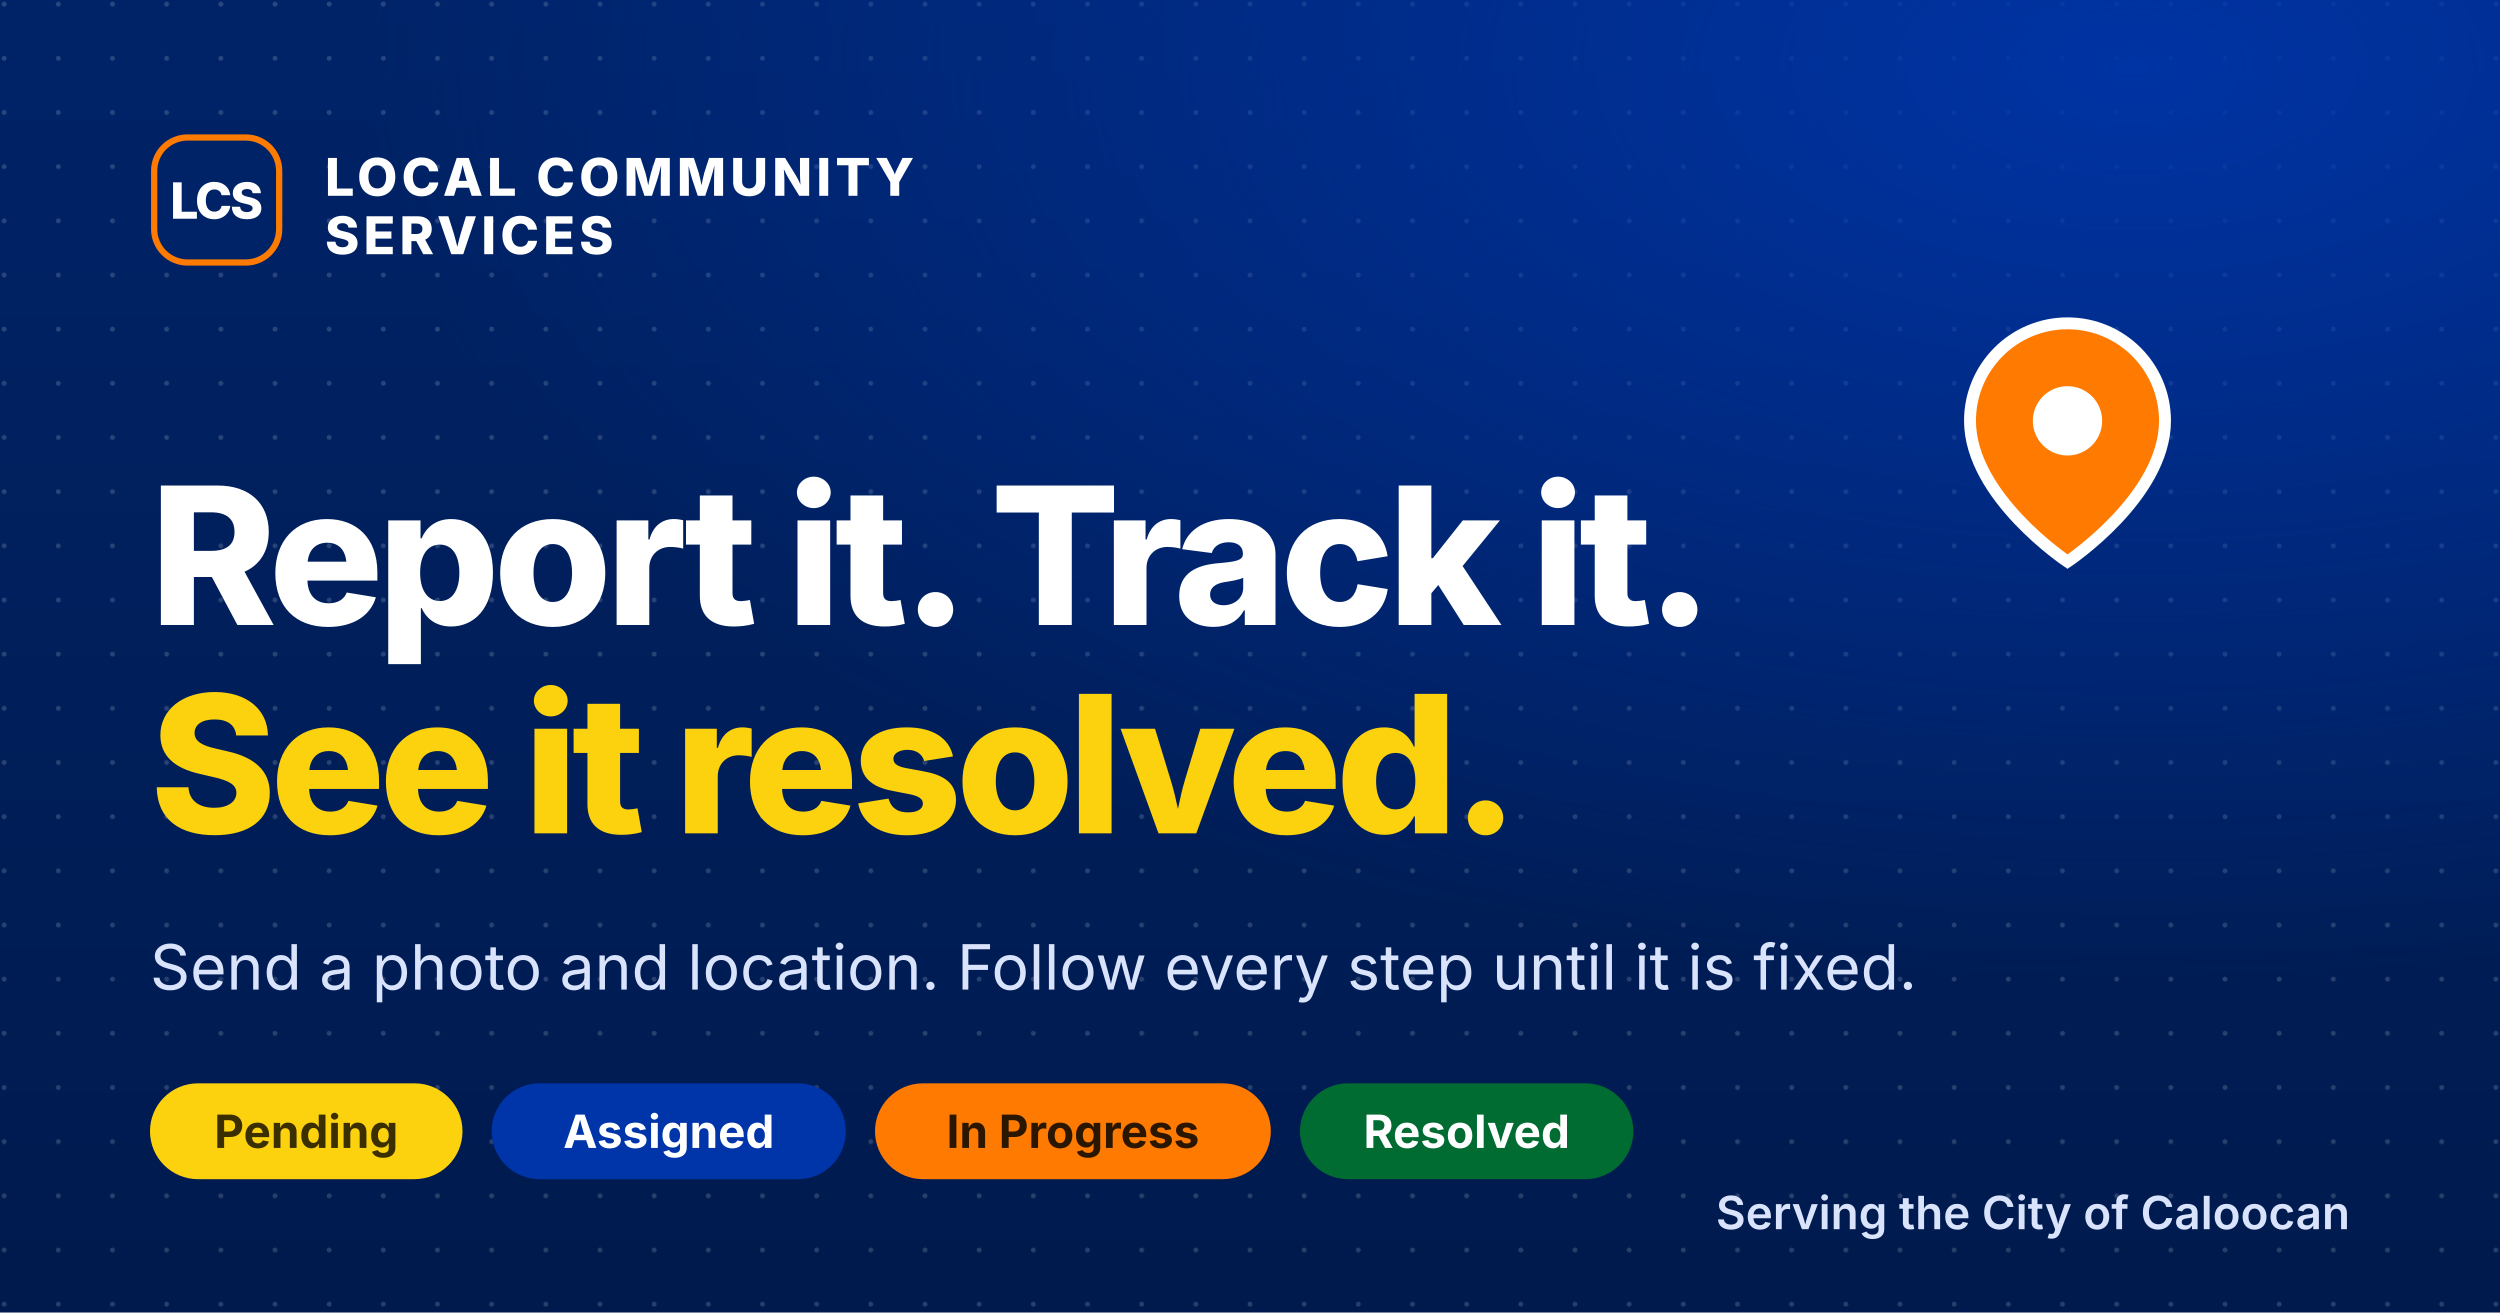
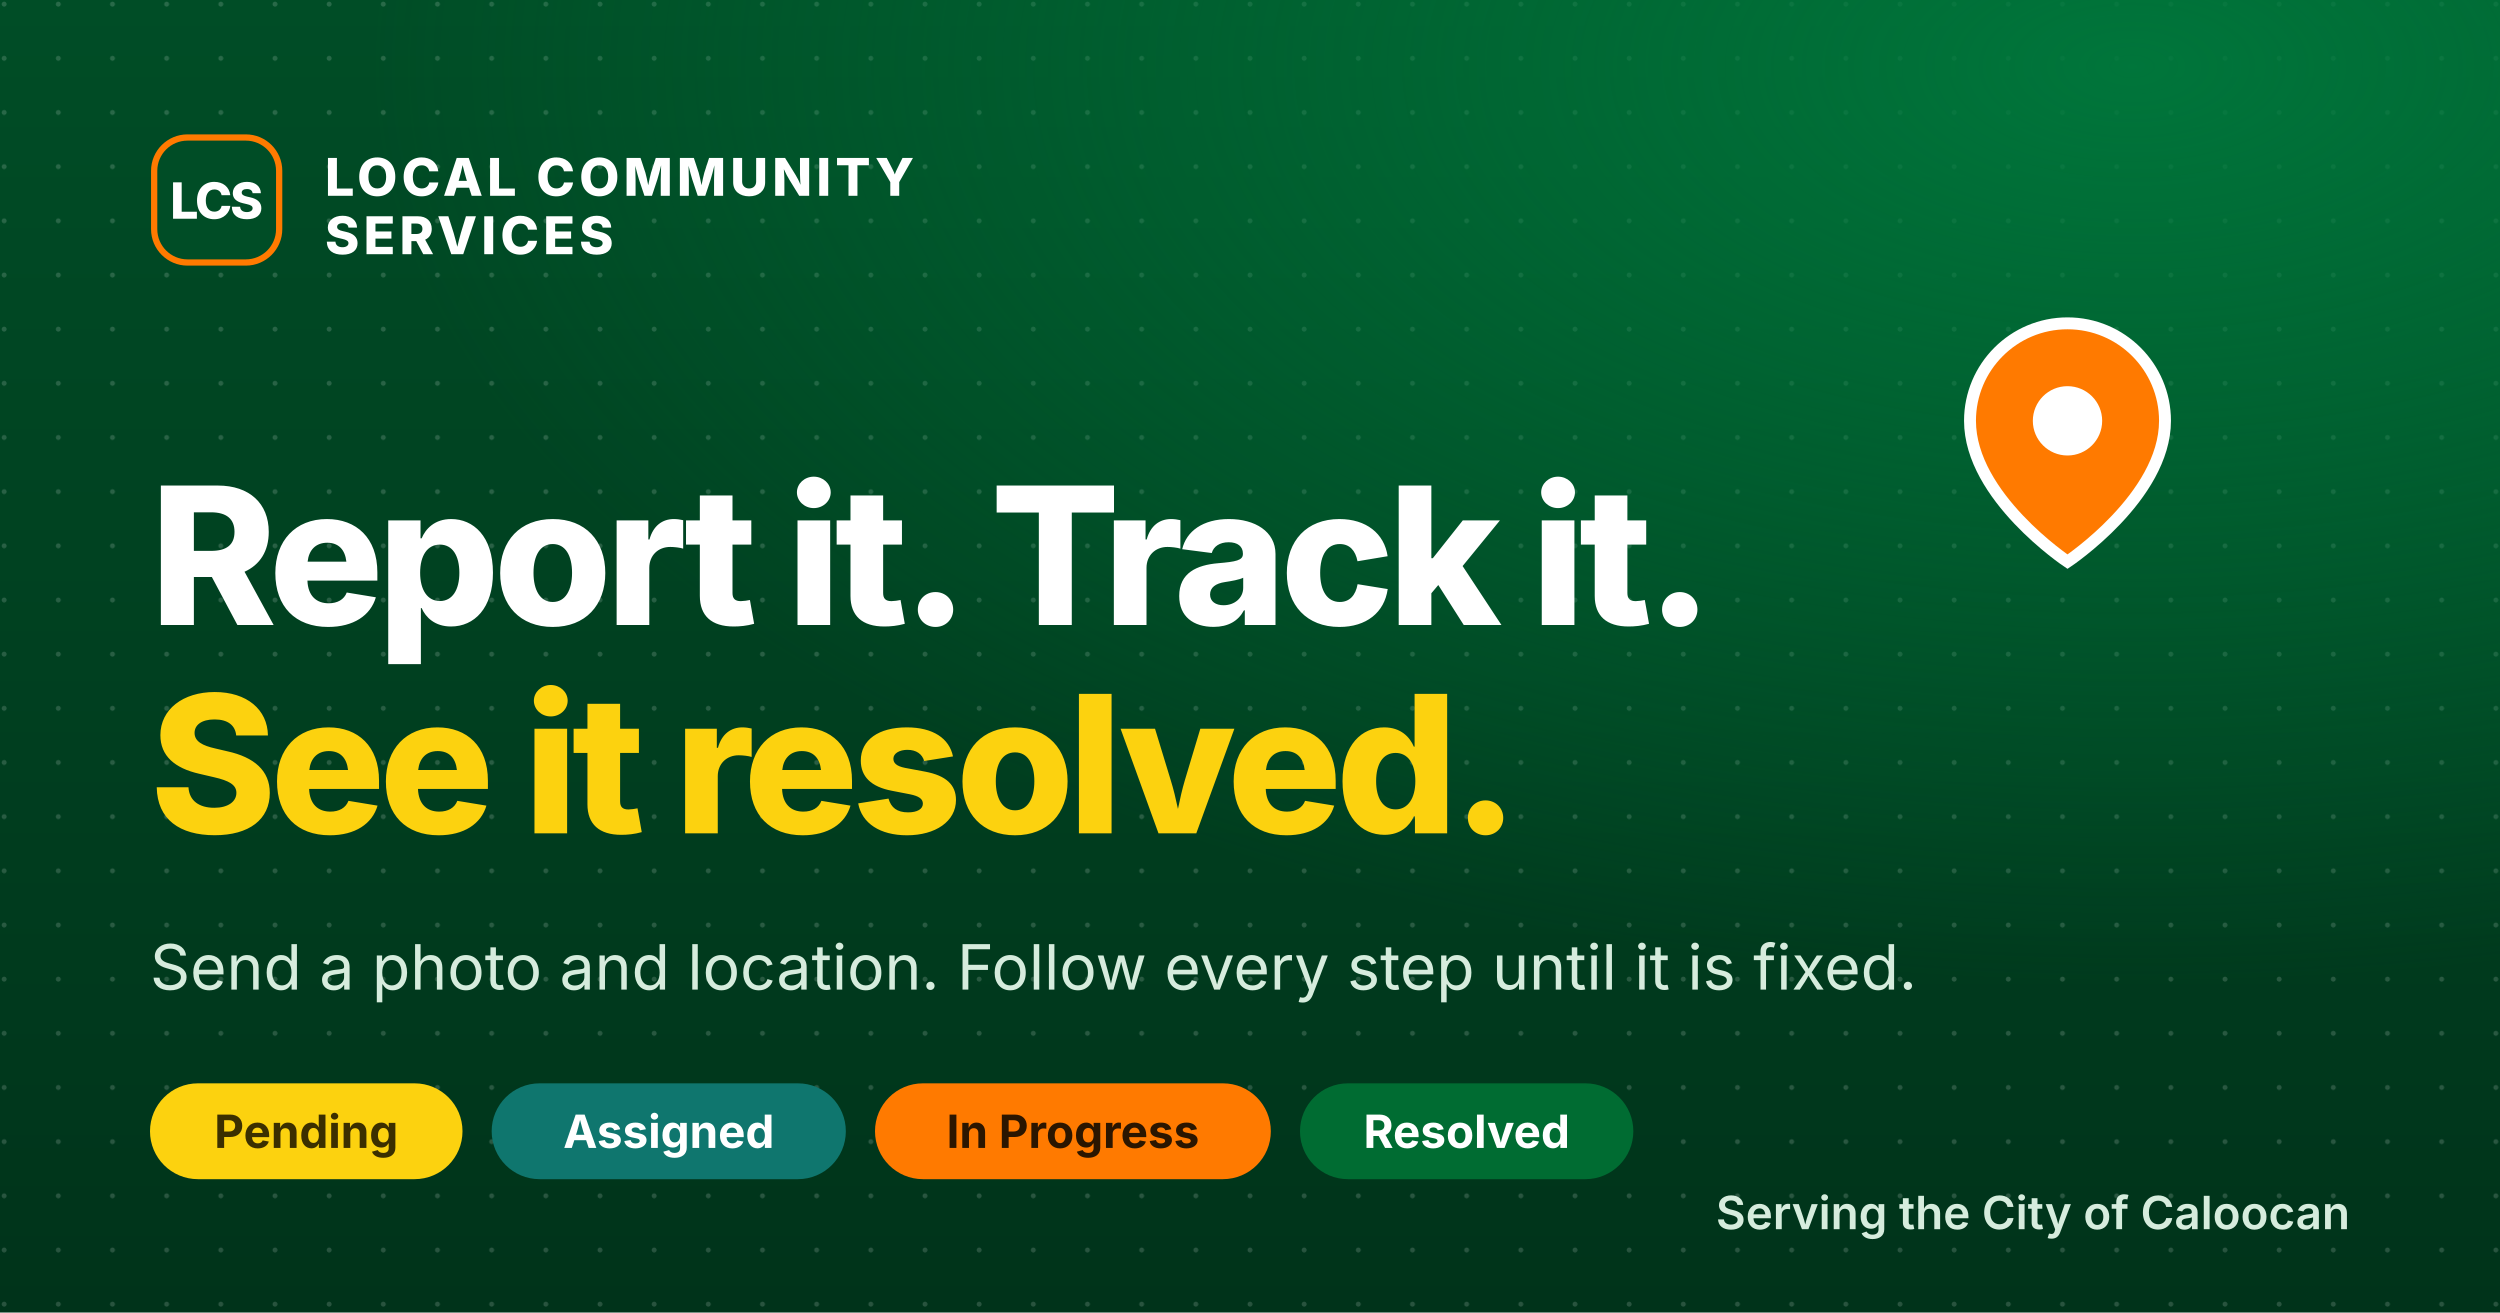
<svg xmlns="http://www.w3.org/2000/svg" width="1200" height="630" viewBox="0 0 1200 630">
  <defs>
    <linearGradient id="bg" x1="0" y1="0" x2="0" y2="1">
-       <stop offset="0" stop-color="#002368" />
-       <stop offset="1" stop-color="#001A4D" />
+       <stop offset="0" stop-color="#004D26" />
+       <stop offset="1" stop-color="#00331A" />
    </linearGradient>
    <radialGradient id="glow" cx=".85" cy=".05" r=".7">
-       <stop offset="0" stop-color="#0035AA" stop-opacity=".9" />
-       <stop offset="1" stop-color="#0035AA" stop-opacity="0" />
+       <stop offset="0" stop-color="#007A3D" stop-opacity=".9" />
+       <stop offset="1" stop-color="#007A3D" stop-opacity="0" />
    </radialGradient>
    <pattern id="dots" width="26" height="26" patternUnits="userSpaceOnUse">
      <circle cx="2" cy="2" r="1.2" fill="#ffffff" fill-opacity=".16" />
    </pattern>
  </defs>
  <rect width="1200" height="630" fill="url(#bg)" />
  <rect width="1200" height="630" fill="url(#dots)" />
  <rect width="1200" height="630" fill="url(#glow)" />
-   <rect x="74" y="66" width="60" height="60" rx="16" fill="#002368" stroke="#FF7A00" stroke-width="3" />
+   <rect x="74" y="66" width="60" height="60" rx="16" fill="#004D26" stroke="#FF7A00" stroke-width="3" />
  <text x="104" y="105" font-family="Inter, Segoe UI, Arial, sans-serif" font-size="24" font-weight="800" text-anchor="middle" fill="#fff" letter-spacing="-1">LCS</text>
  <text x="156" y="94" font-family="Inter, Segoe UI, Arial, sans-serif" font-size="25" font-weight="800" fill="#fff" letter-spacing="2">LOCAL COMMUNITY</text>
  <text x="156" y="122" font-family="Inter, Segoe UI, Arial, sans-serif" font-size="25" font-weight="800" fill="#fff" letter-spacing="2">SERVICES</text>
  <text x="72" y="300" font-family="Inter, Segoe UI, Arial, sans-serif" font-size="92" font-weight="800" fill="#fff" letter-spacing="-3">Report it. Track it.</text>
  <text x="72" y="400" font-family="Inter, Segoe UI, Arial, sans-serif" font-size="92" font-weight="800" fill="#FCD20F" letter-spacing="-3">See it resolved.</text>
-   <text x="72" y="475" font-family="Inter, Segoe UI, Arial, sans-serif" font-size="30" fill="#d9e3fb">Send a photo and location. Follow every step until it is fixed.</text>
+   <text x="72" y="475" font-family="Inter, Segoe UI, Arial, sans-serif" font-size="30" fill="#d6ecdd">Send a photo and location. Follow every step until it is fixed.</text>
  <g font-family="Inter, Segoe UI, Arial, sans-serif" font-size="22" font-weight="700">
    <rect x="72" y="520" width="150" height="46" rx="23" fill="#FCD20F" />
    <text x="147" y="551" text-anchor="middle" fill="#3B2F00">Pending</text>
-     <rect x="236" y="520" width="170" height="46" rx="23" fill="#0035AA" />
+     <rect x="236" y="520" width="170" height="46" rx="23" fill="#0F766E" />
    <text x="321" y="551" text-anchor="middle" fill="#fff">Assigned</text>
    <rect x="420" y="520" width="190" height="46" rx="23" fill="#FF7A00" />
    <text x="515" y="551" text-anchor="middle" fill="#2B1600">In Progress</text>
    <rect x="624" y="520" width="160" height="46" rx="23" fill="#006C32" />
    <text x="704" y="551" text-anchor="middle" fill="#fff">Resolved</text>
  </g>
-   <text x="1128" y="590" font-family="Inter, Segoe UI, Arial, sans-serif" font-size="22" font-weight="600" text-anchor="end" fill="#d9e3fb">Serving the City of Caloocan</text>
+   <text x="1128" y="590" font-family="Inter, Segoe UI, Arial, sans-serif" font-size="22" font-weight="600" text-anchor="end" fill="#d6ecdd">Serving the City of Caloocan</text>
  <g transform="translate(930 150) scale(5.2)">
    <path d="M21 10c0 7-9 13-9 13S3 17 3 10a9 9 0 0 1 18 0z" fill="#FF7A00" stroke="#fff" stroke-width="1.1" />
    <circle cx="12" cy="10" r="3.2" fill="#fff" />
  </g>
</svg>
